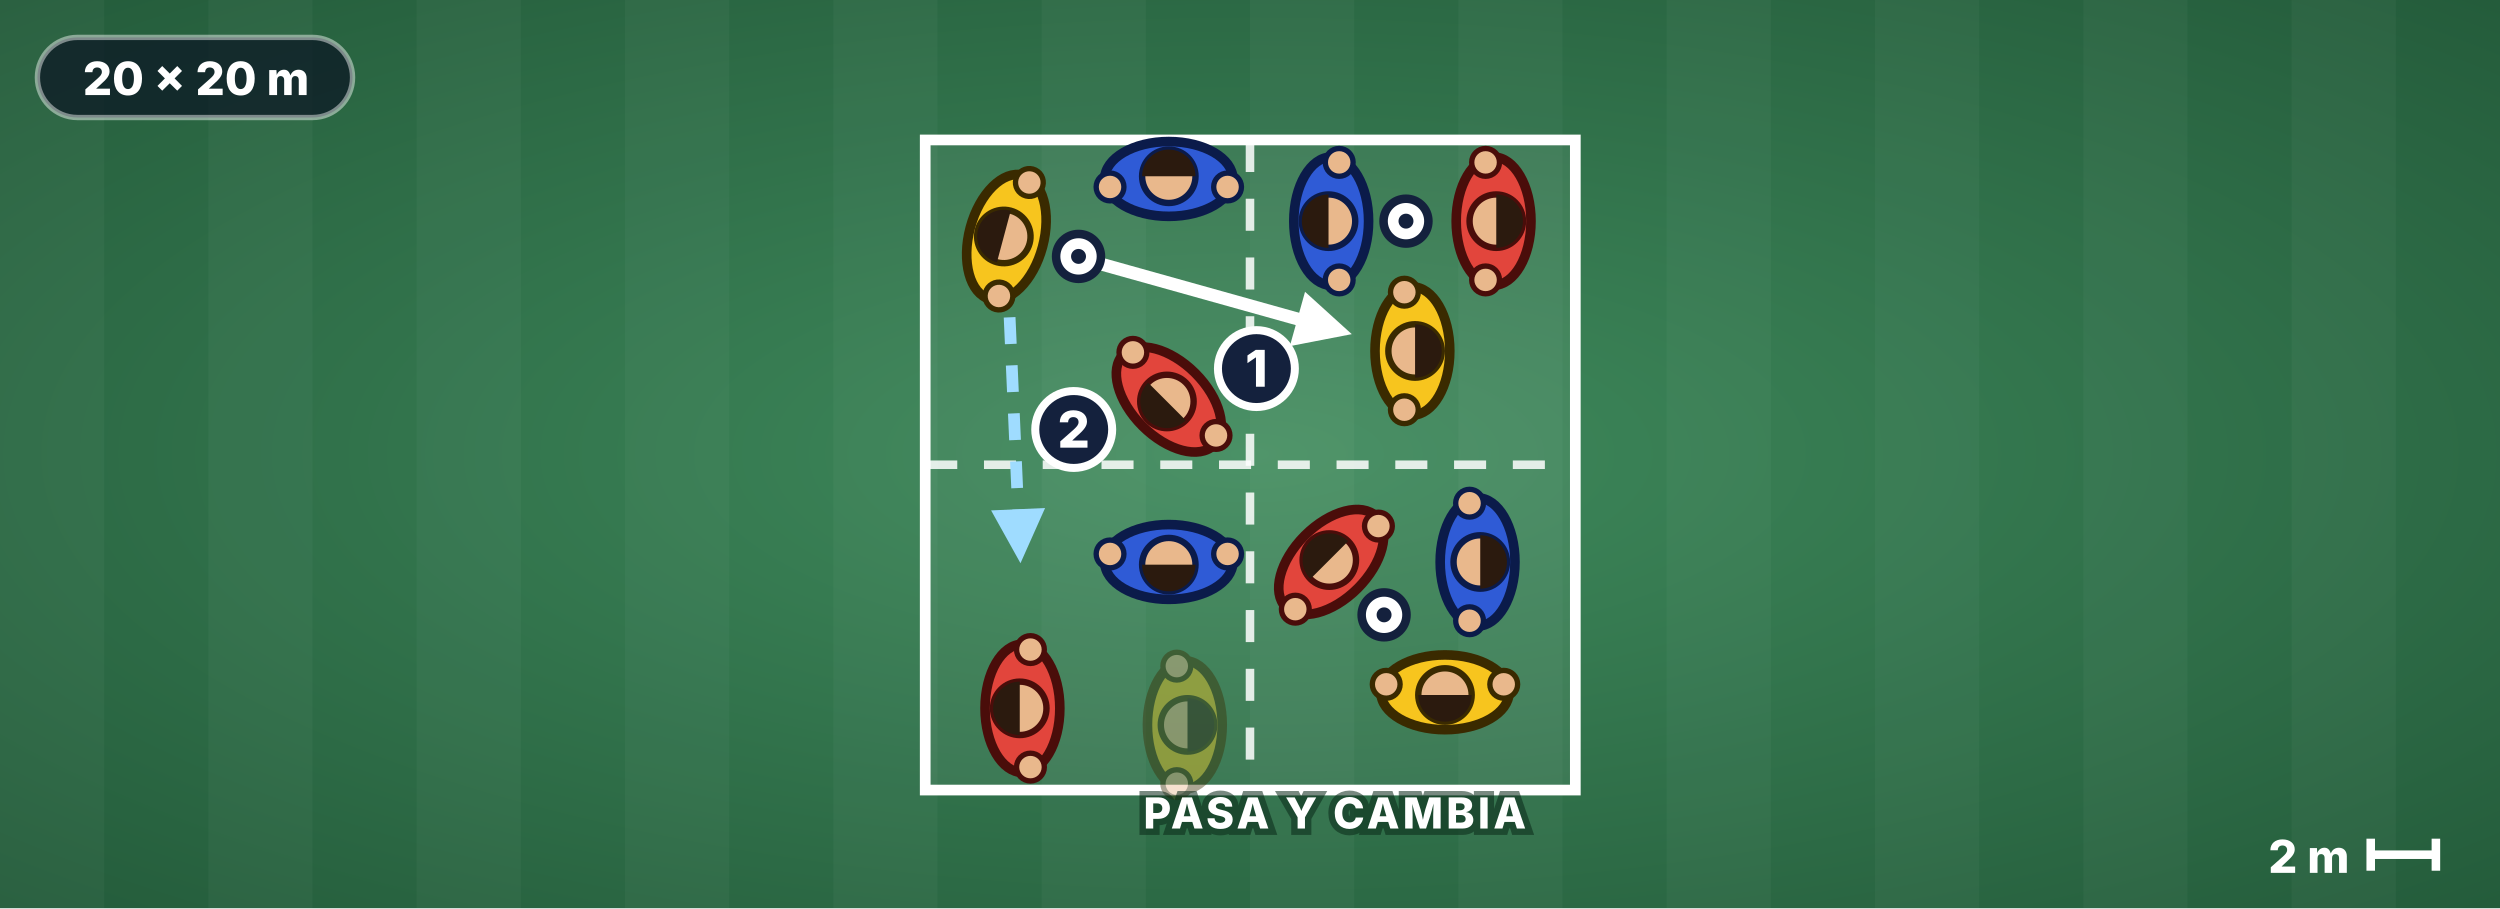
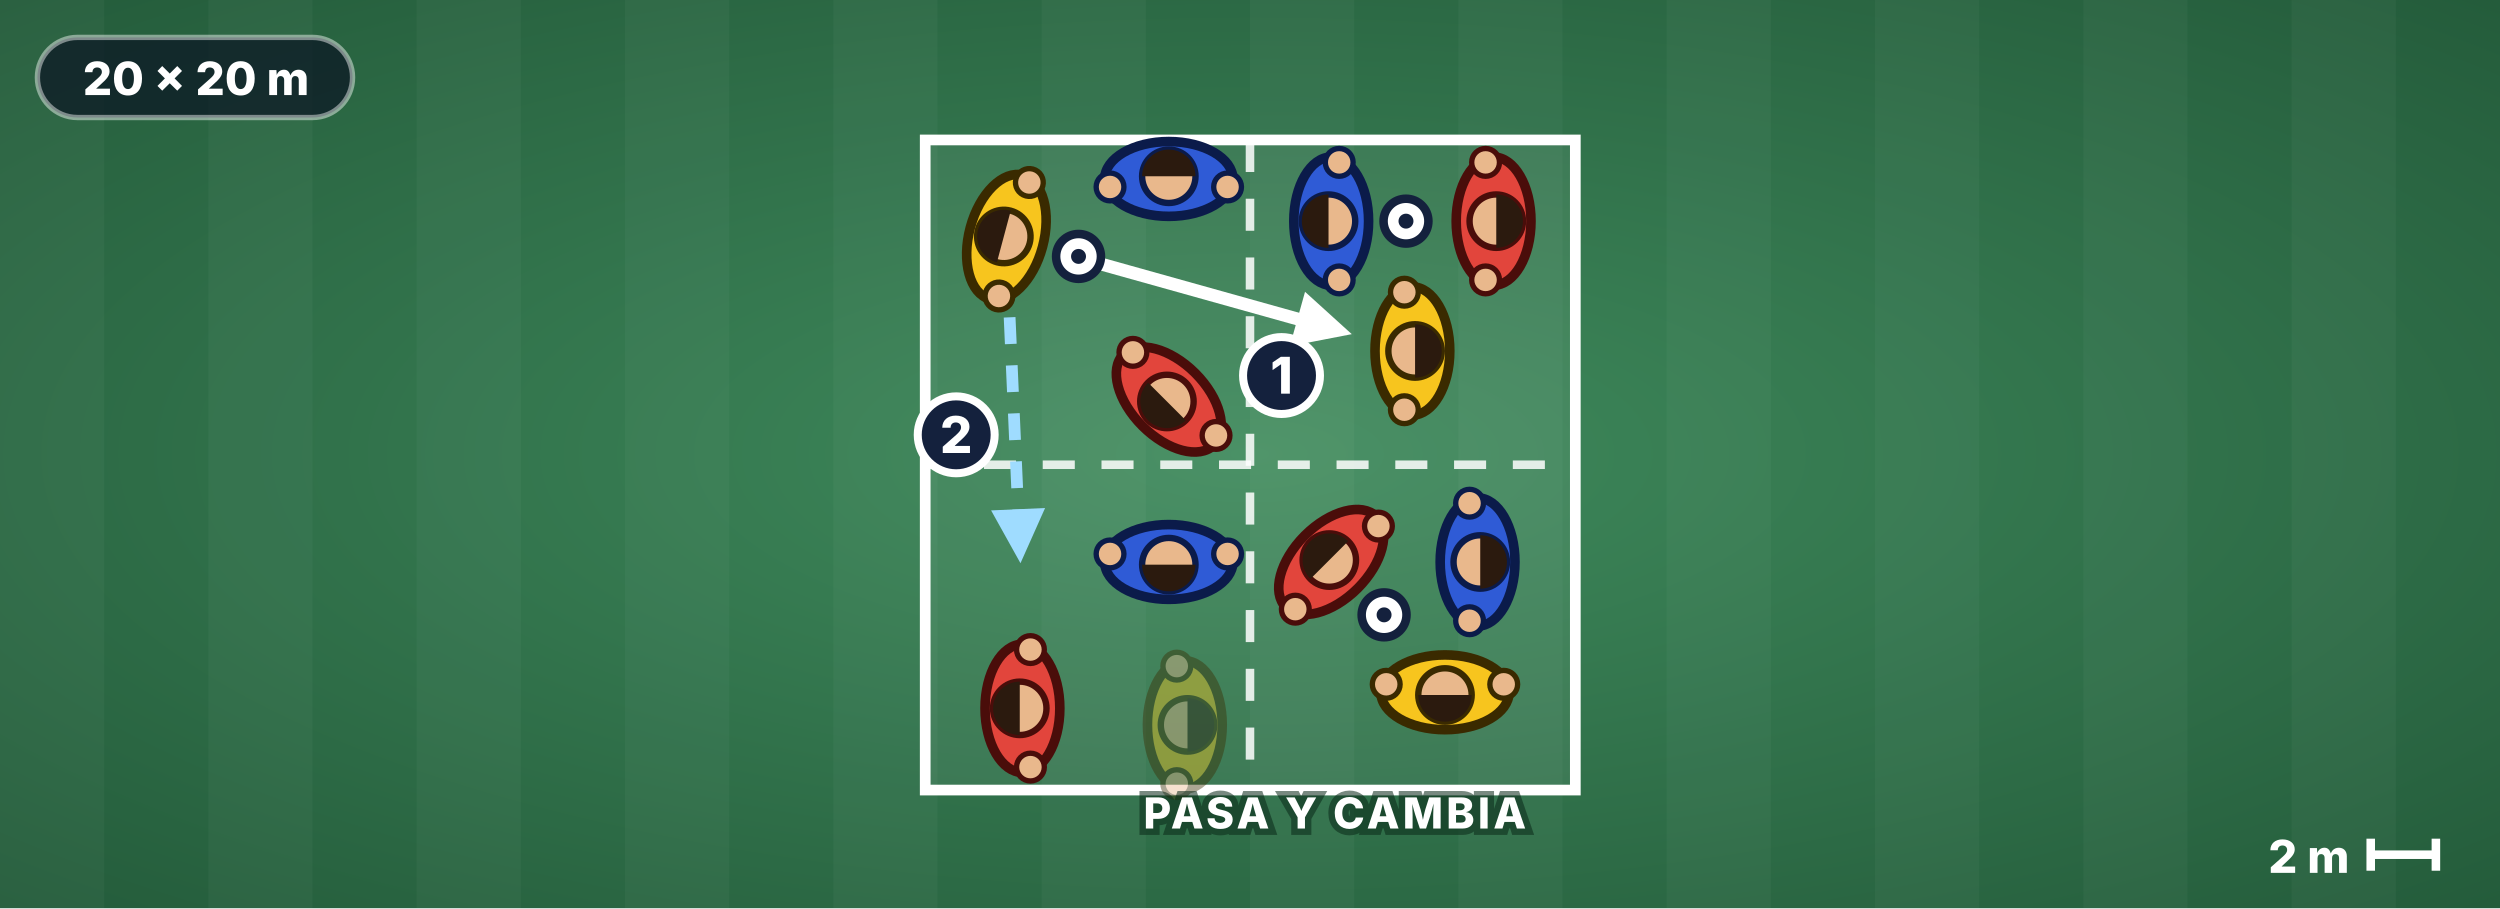
<svg xmlns="http://www.w3.org/2000/svg" viewBox="0 0 468 170" preserveAspectRatio="xMidYMid slice">
  <defs>
    <radialGradient id="g" cx="50%" cy="50%" r="70%">
      <stop offset="0" stop-color="#3f8a5c" />
      <stop offset="1" stop-color="#245c3b" />
    </radialGradient>
    <pattern id="hatch" width="6" height="6" patternUnits="userSpaceOnUse" patternTransform="rotate(45)">
      <rect width="6" height="6" fill="rgba(255,255,255,.10)" />
      <line x1="0" y1="0" x2="0" y2="6" stroke="rgba(255,255,255,.30)" stroke-width="1.6" />
    </pattern>
    <pattern id="net" width="3" height="3" patternUnits="userSpaceOnUse">
      <rect width="3" height="3" fill="rgba(255,255,255,.15)" />
      <path d="M0 0H3M0 0V3" stroke="rgba(255,255,255,.6)" stroke-width=".5" />
    </pattern>
    <marker id="ahW" viewBox="0 0 10 10" refX="7" refY="5" markerWidth="4.4" markerHeight="4.4" orient="auto">
      <path d="M0 0L10 5L0 10z" fill="#fff" />
    </marker>
    <marker id="ahB" viewBox="0 0 10 10" refX="7" refY="5" markerWidth="4.6" markerHeight="4.6" orient="auto">
      <path d="M0 0L10 5L0 10z" fill="#9fdcff" />
    </marker>
    <marker id="ahO" viewBox="0 0 10 10" refX="7" refY="5" markerWidth="4.4" markerHeight="4.4" orient="auto">
      <path d="M0 0L10 5L0 10z" fill="#ffb21e" />
    </marker>
  </defs>
  <rect width="468" height="170" fill="url(#g)" />
  <rect x="0.0" y="0" width="19.5" height="170" fill="rgba(255,255,255,.035)" />
  <rect x="39.0" y="0" width="19.5" height="170" fill="rgba(255,255,255,.035)" />
  <rect x="78.0" y="0" width="19.5" height="170" fill="rgba(255,255,255,.035)" />
  <rect x="117.0" y="0" width="19.5" height="170" fill="rgba(255,255,255,.035)" />
  <rect x="156.0" y="0" width="19.5" height="170" fill="rgba(255,255,255,.035)" />
  <rect x="195.0" y="0" width="19.5" height="170" fill="rgba(255,255,255,.035)" />
  <rect x="234.0" y="0" width="19.5" height="170" fill="rgba(255,255,255,.035)" />
  <rect x="273.0" y="0" width="19.5" height="170" fill="rgba(255,255,255,.035)" />
  <rect x="312.0" y="0" width="19.5" height="170" fill="rgba(255,255,255,.035)" />
  <rect x="351.0" y="0" width="19.5" height="170" fill="rgba(255,255,255,.035)" />
  <rect x="390.0" y="0" width="19.5" height="170" fill="rgba(255,255,255,.035)" />
  <rect x="429.0" y="0" width="19.5" height="170" fill="rgba(255,255,255,.035)" />
  <rect x="173.2" y="26.2" width="121.7" height="121.7" fill="rgba(255,255,255,.06)" stroke="#fff" stroke-width="2" />
  <line x1="234.0" y1="26.2" x2="234.0" y2="147.8" stroke="rgba(255,255,255,0.85)" stroke-width="1.6" stroke-dasharray="6 5" />
  <line x1="173.2" y1="87.0" x2="294.8" y2="87.0" stroke="rgba(255,255,255,0.85)" stroke-width="1.6" stroke-dasharray="6 5" />
  <line x1="202.8" y1="48.5" x2="250.0" y2="61.7" stroke="#fff" stroke-width="2.4" marker-end="url(#ahW)" />
  <line x1="189.0" y1="59.4" x2="190.9" y2="102.4" stroke="#9fdcff" stroke-width="2.2" stroke-dasharray="5 4" marker-end="url(#ahB)" />
  <g>
-     <circle cx="235.2" cy="69.0" r="7.2" fill="#14213d" stroke="#fff" stroke-width="1.5" />
-     <text x="235.2" y="72.4" text-anchor="middle" font-family="Inter" font-weight="800" font-size="9.5" fill="#fff">1</text>
+     <circle cx="239.9" cy="70.3" r="7.2" fill="#14213d" stroke="#fff" stroke-width="1.5" />
+     <text x="239.9" y="73.7" text-anchor="middle" font-family="Inter" font-weight="800" font-size="9.5" fill="#fff">1</text>
  </g>
  <g>
-     <circle cx="201.0" cy="80.4" r="7.2" fill="#14213d" stroke="#fff" stroke-width="1.5" />
-     <text x="201.0" y="83.8" text-anchor="middle" font-family="Inter" font-weight="800" font-size="9.5" fill="#fff">2</text>
+     <circle cx="179.0" cy="81.4" r="7.2" fill="#14213d" stroke="#fff" stroke-width="1.5" />
+     <text x="179.0" y="84.8" text-anchor="middle" font-family="Inter" font-weight="800" font-size="9.5" fill="#fff">2</text>
  </g>
  <g transform="translate(188.4,44.4) rotate(105)">
    <ellipse cx="0" cy="0" rx="12" ry="7" fill="#f7c51e" stroke="#3a2a00" stroke-width="1.8" />
    <circle cx="-11" cy="-1.5" r="2.6" fill="#e9b88c" stroke="#3a2a00" stroke-width="1" />
    <circle cx="11" cy="-1.5" r="2.6" fill="#e9b88c" stroke="#3a2a00" stroke-width="1" />
    <circle cx="0" cy="0.5" r="5" fill="#e9b88c" stroke="#3a2a00" stroke-width="1.2" />
    <path d="M-5 0.5 A5 5 0 0 0 5 0.5 Z" fill="#2b1a0e" />
  </g>
  <circle cx="201.9" cy="48.0" r="4.2" fill="#fff" stroke="#14213d" stroke-width="1.6" />
  <circle cx="201.9" cy="48.0" r="1.4" fill="#14213d" />
  <g transform="translate(218.8,74.8) rotate(45)">
    <ellipse cx="0" cy="0" rx="12" ry="7" fill="#e2453c" stroke="#4a0d0a" stroke-width="1.8" />
    <circle cx="-11" cy="-1.5" r="2.6" fill="#e9b88c" stroke="#4a0d0a" stroke-width="1" />
    <circle cx="11" cy="-1.5" r="2.6" fill="#e9b88c" stroke="#4a0d0a" stroke-width="1" />
    <circle cx="0" cy="0.5" r="5" fill="#e9b88c" stroke="#4a0d0a" stroke-width="1.2" />
    <path d="M-5 0.5 A5 5 0 0 0 5 0.5 Z" fill="#2b1a0e" />
  </g>
  <g transform="translate(218.8,33.5) rotate(180)">
    <ellipse cx="0" cy="0" rx="12" ry="7" fill="#2f5bd6" stroke="#0b1b4a" stroke-width="1.8" />
    <circle cx="-11" cy="-1.5" r="2.6" fill="#e9b88c" stroke="#0b1b4a" stroke-width="1" />
    <circle cx="11" cy="-1.5" r="2.6" fill="#e9b88c" stroke="#0b1b4a" stroke-width="1" />
    <circle cx="0" cy="0.5" r="5" fill="#e9b88c" stroke="#0b1b4a" stroke-width="1.2" />
    <path d="M-5 0.5 A5 5 0 0 0 5 0.5 Z" fill="#2b1a0e" />
  </g>
  <g transform="translate(264.4,65.7) rotate(270)">
    <ellipse cx="0" cy="0" rx="12" ry="7" fill="#f7c51e" stroke="#3a2a00" stroke-width="1.8" />
    <circle cx="-11" cy="-1.5" r="2.6" fill="#e9b88c" stroke="#3a2a00" stroke-width="1" />
    <circle cx="11" cy="-1.5" r="2.6" fill="#e9b88c" stroke="#3a2a00" stroke-width="1" />
    <circle cx="0" cy="0.5" r="5" fill="#e9b88c" stroke="#3a2a00" stroke-width="1.2" />
    <path d="M-5 0.5 A5 5 0 0 0 5 0.5 Z" fill="#2b1a0e" />
  </g>
  <g transform="translate(279.6,41.4) rotate(270)">
    <ellipse cx="0" cy="0" rx="12" ry="7" fill="#e2453c" stroke="#4a0d0a" stroke-width="1.8" />
    <circle cx="-11" cy="-1.5" r="2.6" fill="#e9b88c" stroke="#4a0d0a" stroke-width="1" />
    <circle cx="11" cy="-1.5" r="2.6" fill="#e9b88c" stroke="#4a0d0a" stroke-width="1" />
    <circle cx="0" cy="0.5" r="5" fill="#e9b88c" stroke="#4a0d0a" stroke-width="1.2" />
    <path d="M-5 0.5 A5 5 0 0 0 5 0.5 Z" fill="#2b1a0e" />
  </g>
  <g transform="translate(249.2,41.4) rotate(90)">
    <ellipse cx="0" cy="0" rx="12" ry="7" fill="#2f5bd6" stroke="#0b1b4a" stroke-width="1.8" />
    <circle cx="-11" cy="-1.5" r="2.6" fill="#e9b88c" stroke="#0b1b4a" stroke-width="1" />
    <circle cx="11" cy="-1.5" r="2.6" fill="#e9b88c" stroke="#0b1b4a" stroke-width="1" />
    <circle cx="0" cy="0.5" r="5" fill="#e9b88c" stroke="#0b1b4a" stroke-width="1.2" />
    <path d="M-5 0.5 A5 5 0 0 0 5 0.5 Z" fill="#2b1a0e" />
  </g>
  <circle cx="263.2" cy="41.4" r="4.2" fill="#fff" stroke="#14213d" stroke-width="1.6" />
  <circle cx="263.2" cy="41.4" r="1.4" fill="#14213d" />
  <g transform="translate(270.5,129.6) rotate(0)">
    <ellipse cx="0" cy="0" rx="12" ry="7" fill="#f7c51e" stroke="#3a2a00" stroke-width="1.8" />
    <circle cx="-11" cy="-1.5" r="2.6" fill="#e9b88c" stroke="#3a2a00" stroke-width="1" />
    <circle cx="11" cy="-1.5" r="2.6" fill="#e9b88c" stroke="#3a2a00" stroke-width="1" />
    <circle cx="0" cy="0.5" r="5" fill="#e9b88c" stroke="#3a2a00" stroke-width="1.2" />
    <path d="M-5 0.5 A5 5 0 0 0 5 0.5 Z" fill="#2b1a0e" />
  </g>
  <g transform="translate(249.2,105.2) rotate(135)">
    <ellipse cx="0" cy="0" rx="12" ry="7" fill="#e2453c" stroke="#4a0d0a" stroke-width="1.8" />
    <circle cx="-11" cy="-1.5" r="2.6" fill="#e9b88c" stroke="#4a0d0a" stroke-width="1" />
    <circle cx="11" cy="-1.5" r="2.6" fill="#e9b88c" stroke="#4a0d0a" stroke-width="1" />
    <circle cx="0" cy="0.5" r="5" fill="#e9b88c" stroke="#4a0d0a" stroke-width="1.2" />
    <path d="M-5 0.5 A5 5 0 0 0 5 0.5 Z" fill="#2b1a0e" />
  </g>
  <circle cx="259.1" cy="115.1" r="4.2" fill="#fff" stroke="#14213d" stroke-width="1.6" />
  <circle cx="259.1" cy="115.1" r="1.4" fill="#14213d" />
  <g transform="translate(276.6,105.2) rotate(270)">
    <ellipse cx="0" cy="0" rx="12" ry="7" fill="#2f5bd6" stroke="#0b1b4a" stroke-width="1.8" />
    <circle cx="-11" cy="-1.5" r="2.6" fill="#e9b88c" stroke="#0b1b4a" stroke-width="1" />
    <circle cx="11" cy="-1.5" r="2.6" fill="#e9b88c" stroke="#0b1b4a" stroke-width="1" />
    <circle cx="0" cy="0.5" r="5" fill="#e9b88c" stroke="#0b1b4a" stroke-width="1.2" />
    <path d="M-5 0.5 A5 5 0 0 0 5 0.5 Z" fill="#2b1a0e" />
  </g>
  <g transform="translate(191.4,132.6) rotate(90)">
    <ellipse cx="0" cy="0" rx="12" ry="7" fill="#e2453c" stroke="#4a0d0a" stroke-width="1.8" />
    <circle cx="-11" cy="-1.5" r="2.6" fill="#e9b88c" stroke="#4a0d0a" stroke-width="1" />
    <circle cx="11" cy="-1.5" r="2.6" fill="#e9b88c" stroke="#4a0d0a" stroke-width="1" />
    <circle cx="0" cy="0.5" r="5" fill="#e9b88c" stroke="#4a0d0a" stroke-width="1.2" />
    <path d="M-5 0.5 A5 5 0 0 0 5 0.5 Z" fill="#2b1a0e" />
  </g>
  <g transform="translate(218.8,105.2) rotate(0)">
    <ellipse cx="0" cy="0" rx="12" ry="7" fill="#2f5bd6" stroke="#0b1b4a" stroke-width="1.8" />
    <circle cx="-11" cy="-1.5" r="2.6" fill="#e9b88c" stroke="#0b1b4a" stroke-width="1" />
    <circle cx="11" cy="-1.5" r="2.6" fill="#e9b88c" stroke="#0b1b4a" stroke-width="1" />
    <circle cx="0" cy="0.5" r="5" fill="#e9b88c" stroke="#0b1b4a" stroke-width="1.2" />
    <path d="M-5 0.5 A5 5 0 0 0 5 0.5 Z" fill="#2b1a0e" />
  </g>
  <g transform="translate(221.8,135.7) rotate(270)" opacity=".42">
    <ellipse cx="0" cy="0" rx="12" ry="7" fill="#f7c51e" stroke="#3a2a00" stroke-width="1.8" />
    <circle cx="-11" cy="-1.5" r="2.6" fill="#e9b88c" stroke="#3a2a00" stroke-width="1" />
    <circle cx="11" cy="-1.5" r="2.6" fill="#e9b88c" stroke="#3a2a00" stroke-width="1" />
    <circle cx="0" cy="0.5" r="5" fill="#e9b88c" stroke="#3a2a00" stroke-width="1.2" />
    <path d="M-5 0.5 A5 5 0 0 0 5 0.5 Z" fill="#2b1a0e" />
  </g>
  <text x="285.7" y="155.1" text-anchor="end" font-family="Inter" font-weight="800" font-size="8" letter-spacing=".6" fill="#fff" paint-order="stroke" stroke="rgba(10,40,25,.55)" stroke-width="2.4">PASA Y CAMBIA</text>
  <rect x="7" y="7" width="59" height="15" rx="7.5" fill="rgba(10,20,35,.72)" stroke="rgba(255,255,255,.45)" />
  <text x="36.7" y="17.8" text-anchor="middle" font-family="Inter" font-weight="800" font-size="8.6" fill="#fff">20 × 20 m</text>
  <text x="439.8" y="163.4" text-anchor="end" font-family="Inter" font-weight="800" font-size="8.5" fill="#fff">2 m</text>
  <path d="M443.8 157.0 V163.0 M443.8 160.0 H456.0 M456.0 157.0 V163.0" stroke="#fff" stroke-width="1.6" />
</svg>
